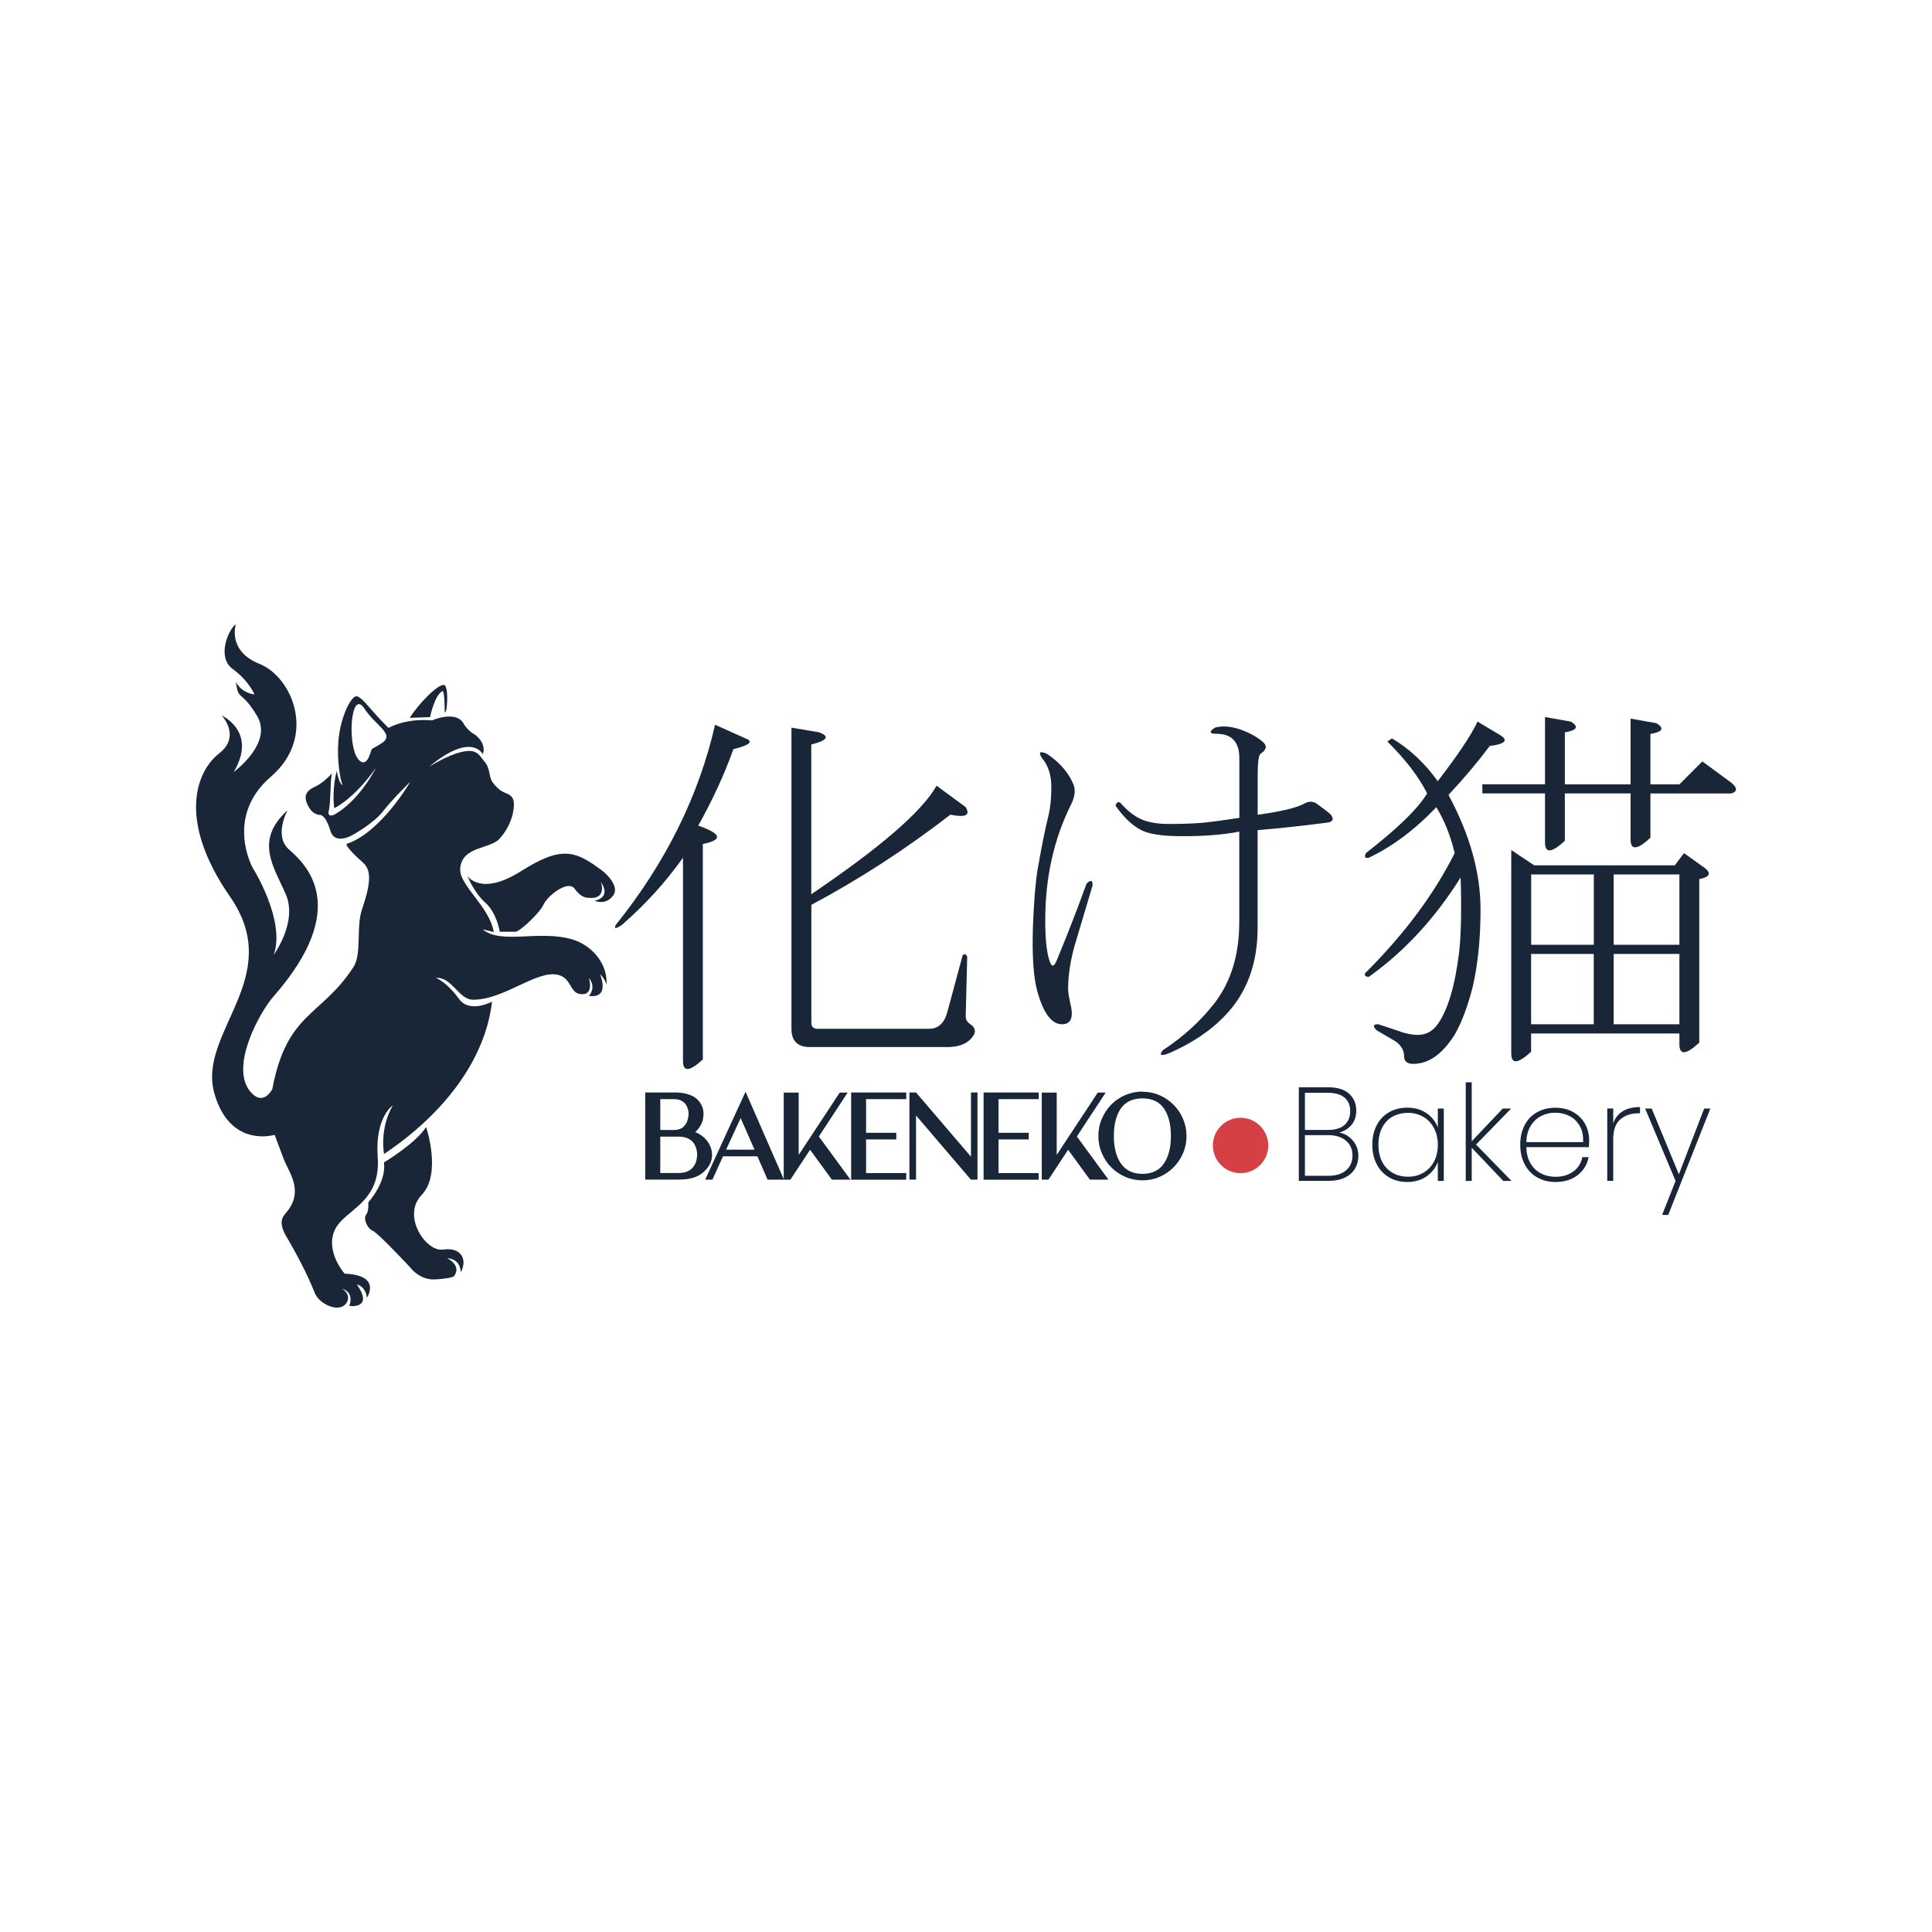
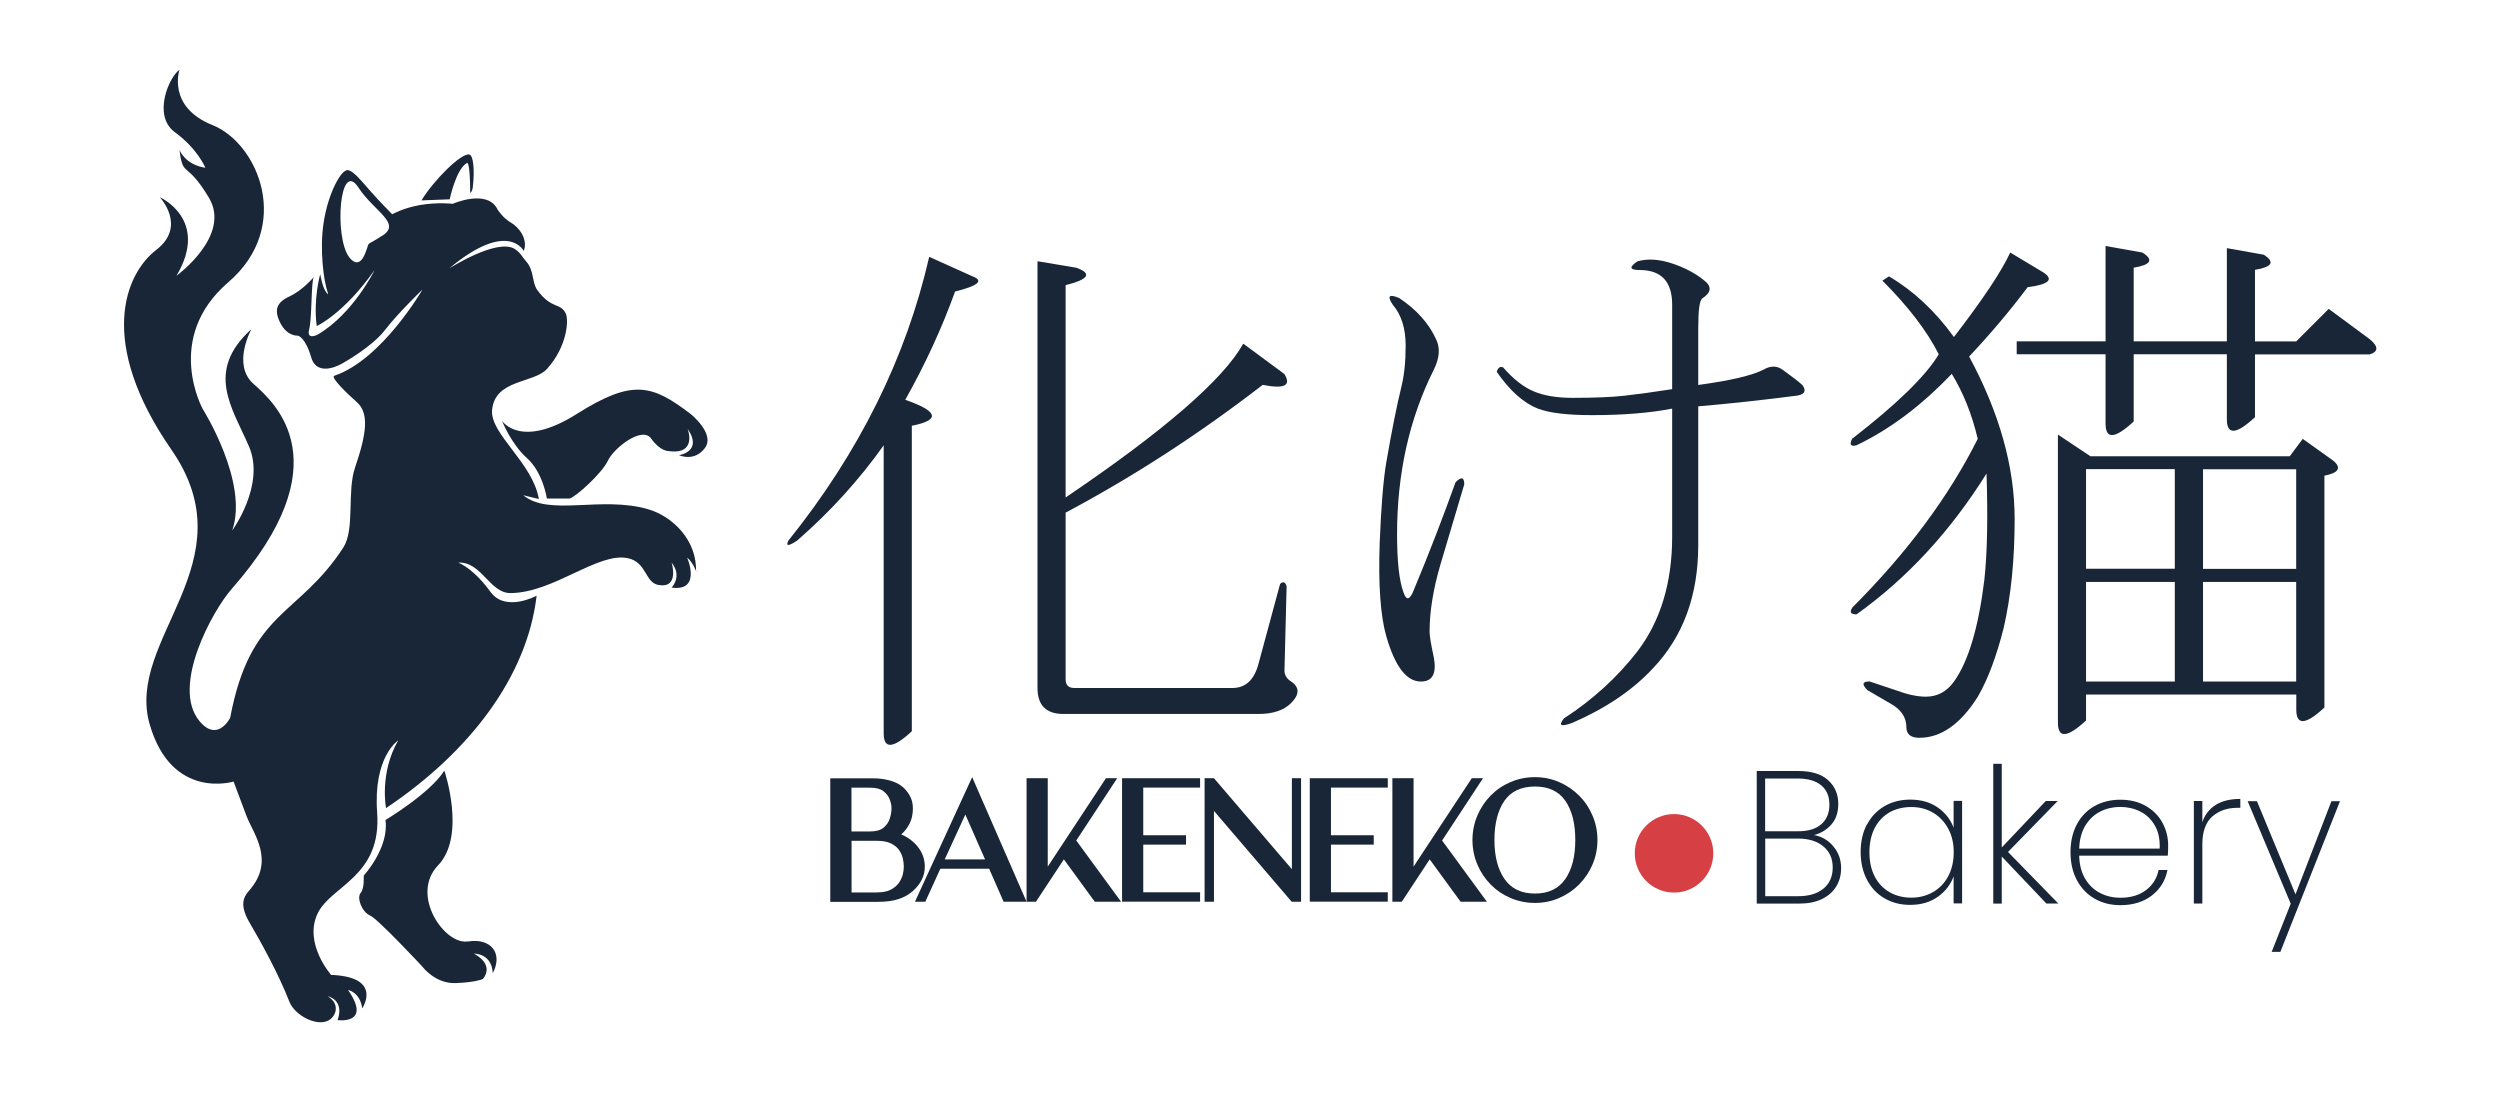
- <svg xmlns="http://www.w3.org/2000/svg" id="Capa_9" data-name="Capa 9" viewBox="0 0 256 256">
+ <svg xmlns="http://www.w3.org/2000/svg" id="Capa_9" data-name="Capa 9" viewBox="0 0 256 111.87">
  <defs>
    <style>
      .cls-1 {
        fill: #d64045;
      }

      .cls-2 {
        fill: #192638;
      }
    </style>
  </defs>
  <g>
-     <path class="cls-2" d="M58.63,91.56s.29-.21.3,2.87c0,0,.19-.13.24-.53.2-1.69.05-3.03-.3-3.13-.77-.23-3.49,2.56-4.57,4.35l2.68-.1s.6-2.91,1.65-3.46Z" />
-     <path class="cls-2" d="M80.38,130.45c.12-3.05-2.24-5.31-4.57-5.98-4.48-1.29-9.37.73-11.86-1.33l1.48.36c-.59-3.46-4.66-6.2-4.45-8.46.27-2.93,3.96-2.52,5.2-3.89,1.94-2.13,2.1-4.68,1.79-5.29-.52-1.05-1.32-.35-2.69-2.19-.55-.75-.29-1.88-1.09-2.76-.35-.38-.51-.8-1.04-1.15-1.66-1.13-6.29,1.84-6.29,1.84,5.63-4.69,7.11-1.67,7.11-1.67.45-1.13-.48-2.28-1.22-2.7-.74-.42-1.25-1.22-1.25-1.22-.96-2.03-4.27-.55-4.27-.55,0,0-1.44-.18-3.14.12-1.56.28-2.62.87-2.62.87-.38-.39-1.24-1.25-2.06-2.19-.82-.93-1.62-1.94-2.16-2-.63-.07-1.88,2.18-2.31,5.05-.37,2.44-.01,5.44.41,6.62.06.16.03.14-.03.08-.47-.41-.7-1.86-.7-1.86,0,0-.67,2.3-.33,4.94,0,0,2.54-1.14,5.51-5.33,0,0-2.03,4.16-5.43,6.15,0,0-1.07.57-.8-.51.28-1.07.18-4.63.45-4.98,0,0-1.05,1.27-2.31,1.84-1.27.58-1.51,1.33-.86,2.57.65,1.24,1.63,1.16,1.63,1.16,0,0,.7.06,1.29,2.07s2.97.57,2.97.57c0,0,2.8-1.54,4.03-3.15,1.23-1.6,3.59-3.88,3.59-3.88,0,0-3.86,6.68-8.39,8.21-.39.13,1.23,1.71,2.12,2.48,1.21,1.06.99,2.94-.14,6.27-.77,2.27,0,5.87-1.11,7.57-4.29,6.61-8.83,5.93-10.76,16.19,0,0-1.2,2.41-2.94.29-2.7-3.3,1.26-10.47,3.09-12.56,10.51-11.96,4.15-17.65,2.07-19.48s-.19-5.21-.19-5.21c-4.44,4-1.83,7.48-.24,11.14,1.59,3.67-1.59,8.01-1.59,8.01,1.59-4.58-2.8-11.53-2.8-11.53,0,0-3.76-6.75,2.41-12.06,6.17-5.31,2.85-13.21-1.5-14.95-4.34-1.74-3.13-5.26-3.13-5.26-.96.63-2.6,4.34-.43,5.93,2.17,1.59,2.89,3.38,2.89,3.38-1.93-.29-2.46-1.69-2.46-1.69.34,2.7.63.92,2.8,4.53,2.17,3.62-3.09,7.43-3.09,7.43,3.18-5.35-1.59-7.48-1.59-7.48,0,0,2.6,2.75-.34,5.02-2.94,2.27-5.67,8.73,1.45,19,7.44,10.74-4.43,17.97-2.07,26.11,2.1,7.25,7.97,5.43,7.97,5.43,0,0,.91,2.44,1.22,3.25.63,1.67,2.8,4.27.24,7.14-.58.66-.87,1.45.1,3.09.96,1.64,2.7,4.75,3.76,7.48.6,1.54,3.54,2.87,4.32,1.08,0,0,.46-.92-.68-1.62,0,0,1.61.31.94,2.26,0,0,3.3.45.99-2.86,0,0,1.15.21,1.34,1.76,0,0,2.03-2.99-2.95-3.18,0,0-2.64-2.96-1.29-5.83,1.26-2.68,6.11-3.48,5.67-9.6-.39-5.33,2-6.87,2-6.87-1.81,3.13-1.16,6.44-1.16,6.44,7.94-5.32,13.41-12.49,14.31-20.19,0,0-2.96,1.62-4.39-.37-1.03-1.43-2.16-2.39-3.05-2.78,2.2-.11,2.99,2.9,4.94,2.9,4.1,0,8.34-3.92,11.19-3.31,1.8.39,1.61,2.31,2.89,2.54,2.04.36,1.25-2.12,1.25-2.12,1.06,1.32,0,2.38,0,2.38,2.89.39,1.48-2.86,1.48-2.86.58.49.87,1.35.87,1.35ZM50.59,98.46c-1.8,1.19-1.09.32-1.67,1.74-.58,1.41-1.28.63-1.51.32-1.43-1.91-.92-9.37.88-6.62,1.5,2.29,4.1,3.38,2.3,4.57Z" />
-     <path class="cls-2" d="M79.88,115.44c-3.67-2.8-5.5-3.38-10.85,0-5.35,3.38-7.09.63-7.09.63,0,0,.85,2.19,2.38,3.55,1.53,1.37,1.9,3.84,1.9,3.84h2.15c.59-.14,3.09-2.4,3.65-3.6s3.26-3.31,4.12-2.1c.86,1.21,1.64,1.19,1.64,1.19,2.8.38,1.82-2.11,1.82-2.11,1.5,2.17-.82,2.51-.82,2.51,0,0,1.45.68,2.46-.68,1.01-1.35-1.35-3.23-1.35-3.23Z" />
-     <path class="cls-2" d="M58.7,165.57c-2.2.37-5.53-4.42-2.83-7.23,2.7-2.81.59-9,.59-9-1.35,2.15-5.59,4.69-5.59,4.69.37,2.64-2.07,5.29-2.07,5.29,0,0,.1,1.19-.29,1.64-.39.45.11,1.8.87,2.12s5,4.89,5,4.89c0,0,1.21,1.64,3.18,1.56s2.57-.4,2.57-.4c1.14-1.45-.88-2.41-.88-2.41,1.88.11,1.8,1.88,1.8,1.88,1.01-1.88-.14-3.39-2.35-3.02Z" />
+     <path class="cls-2" d="M47.83,16.68s.31-.22.32,3.09c0,0,.21-.14.26-.57.22-1.82.05-3.26-.33-3.37-.83-.25-3.76,2.75-4.92,4.69l2.89-.11s.65-3.13,1.78-3.73Z" />
+     <path class="cls-2" d="M71.27,58.58c.13-3.28-2.42-5.72-4.92-6.44-4.83-1.39-10.1.78-12.77-1.43l1.6.39c-.64-3.73-5.02-6.67-4.79-9.12.29-3.15,4.27-2.72,5.61-4.19,2.09-2.3,2.26-5.04,1.93-5.7-.56-1.13-1.42-.38-2.89-2.36-.6-.8-.31-2.02-1.17-2.97-.37-.41-.55-.86-1.12-1.24-1.79-1.21-6.77,1.98-6.77,1.98,6.06-5.06,7.65-1.8,7.65-1.8.48-1.21-.52-2.46-1.32-2.91-.8-.45-1.35-1.32-1.35-1.32-1.04-2.18-4.6-.6-4.6-.6,0,0-1.55-.19-3.38.13-1.68.3-2.82.94-2.82.94-.41-.42-1.33-1.35-2.22-2.36-.89-1.01-1.74-2.09-2.32-2.16-.68-.08-2.03,2.35-2.49,5.44-.4,2.63-.01,5.86.44,7.13.06.17.03.15-.03.09-.51-.44-.75-2.01-.75-2.01,0,0-.72,2.48-.36,5.32,0,0,2.74-1.22,5.93-5.74,0,0-2.18,4.48-5.84,6.62,0,0-1.16.61-.86-.55.3-1.16.19-4.99.48-5.36,0,0-1.13,1.36-2.49,1.99-1.36.62-1.62,1.43-.92,2.77.7,1.34,1.75,1.25,1.75,1.25,0,0,.75.06,1.39,2.23s3.19.61,3.19.61c0,0,3.01-1.66,4.34-3.39,1.32-1.73,3.87-4.18,3.87-4.18,0,0-4.16,7.2-9.04,8.84-.42.14,1.33,1.84,2.28,2.67,1.3,1.14,1.06,3.17-.16,6.75-.83,2.44,0,6.32-1.19,8.16-4.62,7.12-9.51,6.39-11.59,17.44,0,0-1.29,2.6-3.16.32-2.91-3.55,1.35-11.28,3.32-13.52,11.33-12.88,4.47-19.01,2.23-20.99s-.21-5.61-.21-5.61c-4.78,4.31-1.97,8.05-.26,12,1.71,3.95-1.71,8.62-1.71,8.62,1.71-4.94-3.01-12.42-3.01-12.42,0,0-4.05-7.27,2.6-12.99,6.65-5.71,3.07-14.23-1.61-16.1-4.68-1.87-3.38-5.66-3.38-5.66-1.04.68-2.81,4.68-.47,6.39,2.34,1.71,3.12,3.64,3.12,3.64-2.08-.31-2.65-1.82-2.65-1.82.36,2.91.68.99,3.01,4.88,2.34,3.9-3.32,8-3.32,8,3.43-5.77-1.71-8.05-1.71-8.05,0,0,2.81,2.96-.36,5.4-3.17,2.44-6.11,9.4,1.56,20.47,8.01,11.57-4.77,19.36-2.23,28.12,2.26,7.81,8.59,5.85,8.59,5.85,0,0,.98,2.63,1.31,3.5.68,1.8,3.01,4.6.26,7.69-.63.71-.94,1.56.1,3.32,1.04,1.77,2.91,5.12,4.05,8.05.65,1.66,3.82,3.09,4.65,1.17,0,0,.49-.99-.73-1.74,0,0,1.74.33,1.01,2.44,0,0,3.55.49,1.07-3.09,0,0,1.24.23,1.45,1.89,0,0,2.18-3.22-3.18-3.43,0,0-2.84-3.19-1.39-6.28,1.36-2.88,6.58-3.75,6.1-10.34-.42-5.74,2.16-7.4,2.16-7.4-1.95,3.37-1.25,6.94-1.25,6.94,8.55-5.73,14.45-13.45,15.42-21.75,0,0-3.19,1.74-4.73-.4-1.11-1.54-2.32-2.57-3.29-2.99,2.37-.12,3.22,3.12,5.32,3.12,4.41,0,8.98-4.23,12.05-3.57,1.94.42,1.73,2.49,3.12,2.74,2.2.39,1.35-2.29,1.35-2.29,1.14,1.42,0,2.56,0,2.56,3.12.42,1.59-3.08,1.59-3.08.63.53.94,1.45.94,1.45ZM39.18,24.11c-1.94,1.28-1.18.35-1.8,1.87-.62,1.52-1.38.68-1.63.35-1.54-2.06-.99-10.1.95-7.13,1.62,2.47,4.42,3.64,2.48,4.92Z" />
+     <path class="cls-2" d="M70.73,42.4c-3.95-3.01-5.92-3.64-11.69,0-5.77,3.64-7.64.68-7.64.68,0,0,.92,2.36,2.56,3.83,1.65,1.47,2.04,4.14,2.04,4.14h2.32c.64-.16,3.32-2.58,3.93-3.88s3.51-3.57,4.43-2.26c.93,1.31,1.77,1.28,1.77,1.28,3.01.41,1.96-2.28,1.96-2.28,1.61,2.34-.88,2.7-.88,2.7,0,0,1.56.73,2.65-.73,1.09-1.45-1.45-3.48-1.45-3.48Z" />
+     <path class="cls-2" d="M47.91,96.4c-2.37.4-5.96-4.76-3.05-7.79,2.91-3.03.64-9.7.64-9.7-1.45,2.32-6.03,5.06-6.03,5.06.4,2.84-2.23,5.7-2.23,5.7,0,0,.1,1.28-.31,1.77-.42.48.12,1.94.94,2.29s5.39,5.26,5.39,5.26c0,0,1.3,1.77,3.43,1.68s2.77-.43,2.77-.43c1.23-1.56-.95-2.6-.95-2.6,2.03.12,1.94,2.03,1.94,2.03,1.09-2.03-.16-3.65-2.53-3.26Z" />
  </g>
  <g>
    <g>
-       <path class="cls-2" d="M97.18,99.27c-1.21,3.38-2.77,6.75-4.66,10.13,3.1,1.08,3.31,1.89.61,2.43v28.55c-1.76,1.62-2.63,1.69-2.63.2v-26.93c-2.3,3.24-5,6.21-8.1,8.91-.81.54-1.08.54-.81,0,6.61-8.23,11-17.08,13.16-26.53l4.05,1.82c1.08.41.54.88-1.62,1.42ZM107.51,119.92v15.59c0,.54.27.81.81.81h14.78c1.22,0,2.03-.74,2.43-2.23l2.02-7.49c.27-.27.47-.2.61.2l-.2,7.9c0,.41.2.74.61,1.01.81.54.81,1.21,0,2.02-.68.67-1.69,1.01-3.04,1.01h-18.23c-1.62,0-2.43-.81-2.43-2.43v-39.89l3.64.61c1.48.54,1.14,1.08-1.01,1.62v19.84c9.18-6.21,14.71-11,16.6-14.38l3.85,2.83c.67,1.08,0,1.42-2.02,1.01-5.94,4.59-12.08,8.57-18.43,11.95Z" />
-       <path class="cls-2" d="M142.54,124.78c-.68,2.3-1.01,4.39-1.01,6.28,0,.41.13,1.22.41,2.43.27,1.49-.14,2.23-1.22,2.23-1.35,0-2.43-1.42-3.24-4.25-.54-1.89-.74-4.79-.61-8.71.13-3.37.34-5.87.61-7.49.54-3.1,1.01-5.47,1.42-7.09.27-1.08.41-2.36.41-3.85,0-1.62-.41-2.9-1.22-3.85-.54-.81-.34-1.01.61-.61,1.62,1.08,2.77,2.36,3.44,3.85.41.81.34,1.76-.2,2.84-2.3,4.59-3.44,9.72-3.44,15.39,0,2.57.2,4.39.61,5.47.27.81.61.68,1.01-.41,1.35-3.24,2.63-6.55,3.85-9.92.54-.54.81-.47.81.2-.68,2.3-1.42,4.79-2.23,7.49ZM176.36,107.98c.41.54.27.88-.4,1.01-3.11.41-6.21.74-9.32,1.01v12.96c0,4.73-1.42,8.57-4.25,11.54-1.89,2.02-4.39,3.71-7.49,5.06-1.08.41-1.35.27-.81-.41,2.7-1.76,4.99-3.85,6.88-6.28,2.16-2.83,3.24-6.41,3.24-10.73v-11.95c-2.02.41-4.52.61-7.49.61-2.3,0-3.98-.2-5.06-.61-1.35-.54-2.63-1.69-3.85-3.44.13-.41.34-.54.61-.41.94,1.08,1.89,1.82,2.83,2.23.94.41,2.16.61,3.65.61,2.02,0,3.64-.07,4.86-.2,1.22-.13,2.7-.34,4.46-.61v-7.9c0-2.16-1.01-3.24-3.04-3.24-.95,0-1.01-.27-.2-.81.94-.27,2.03-.2,3.24.2,1.22.41,2.23.95,3.04,1.62.67.54.61,1.08-.2,1.62-.27.14-.41,1.08-.41,2.83v5.27c2.97-.41,4.99-.88,6.07-1.42.67-.41,1.28-.41,1.82,0,.94.68,1.55,1.15,1.82,1.42Z" />
-       <path class="cls-2" d="M181.01,128.83c5.13-5.13,9.04-10.39,11.74-15.79-.54-2.29-1.35-4.32-2.43-6.08-2.83,2.97-5.81,5.2-8.91,6.68-.54.14-.68-.07-.41-.61,4.18-3.24,6.88-5.87,8.1-7.9-1.08-2.16-2.83-4.46-5.27-6.88l.61-.41c2.29,1.35,4.32,3.24,6.07,5.67,2.7-3.51,4.46-6.14,5.27-7.9l3.04,1.82c1.08.68.61,1.15-1.42,1.42-1.62,2.16-3.44,4.32-5.47,6.48,2.84,5.27,4.25,10.33,4.25,15.19,0,3.78-.34,7.16-1.01,10.12-.68,2.7-1.49,4.86-2.43,6.48-1.62,2.56-3.44,3.85-5.47,3.85-.81,0-1.22-.34-1.22-1.01,0-.81-.41-1.49-1.21-2.02l-2.43-1.42c-.54-.54-.47-.81.2-.81l2.43.81c1.08.41,2.03.61,2.83.61,1.08,0,1.96-.47,2.63-1.42,1.35-1.89,2.29-5.06,2.84-9.52.27-2.43.33-5.74.2-9.92-3.38,5.4-7.43,9.79-12.15,13.16-.54,0-.68-.2-.41-.61ZM218.68,103.93h3.85l3.04-3.04,3.85,2.83c.81.68.81,1.15,0,1.42h-10.73v5.87c-1.76,1.62-2.63,1.69-2.63.2v-6.08h-8.71v6.28c-1.76,1.62-2.63,1.69-2.63.2v-6.48h-8.3v-1.21h8.3v-8.91l3.44.61c1.08.68.81,1.15-.81,1.42v6.89h8.71v-8.71l3.44.61c1.08.68.81,1.15-.81,1.42v6.68ZM202.88,136.93v2.43c-1.76,1.62-2.63,1.69-2.63.2v-26.93l3.04,2.03h18.63l1.22-1.62,2.83,2.03c.81.68.54,1.15-.81,1.42v21.67c-1.76,1.62-2.63,1.69-2.63.2v-1.42h-19.64ZM211.19,115.87h-8.3v9.32h8.3v-9.32ZM202.88,135.72h8.3v-9.32h-8.3v9.32ZM213.82,125.19h8.71v-9.32h-8.71v9.32ZM222.53,135.72v-9.32h-8.71v9.32h8.71Z" />
+       <path class="cls-2" d="M97.8,29.85c-1.33,3.7-3.03,7.4-5.1,11.09,3.4,1.19,3.62,2.07.67,2.66v31.28c-1.92,1.78-2.88,1.85-2.88.22v-29.5c-2.52,3.55-5.47,6.8-8.87,9.76-.89.59-1.19.59-.89,0,7.24-9.02,12.05-18.71,14.42-29.06l4.44,2c1.18.44.59.96-1.78,1.55ZM109.12,52.48v17.08c0,.59.29.89.89.89h16.19c1.33,0,2.22-.81,2.66-2.44l2.22-8.21c.3-.29.52-.22.67.22l-.22,8.65c0,.44.22.82.67,1.11.89.59.89,1.33,0,2.22-.74.74-1.85,1.11-3.33,1.11h-19.97c-1.78,0-2.66-.89-2.66-2.66V26.75l3.99.67c1.63.59,1.25,1.19-1.11,1.78v21.74c10.05-6.8,16.12-12.05,18.19-15.75l4.21,3.11c.74,1.19,0,1.55-2.22,1.11-6.51,5.03-13.24,9.39-20.19,13.09Z" />
+       <path class="cls-2" d="M147.5,57.81c-.74,2.52-1.11,4.81-1.11,6.88,0,.44.15,1.33.44,2.66.29,1.63-.15,2.44-1.33,2.44-1.48,0-2.66-1.55-3.55-4.66-.59-2.07-.82-5.25-.67-9.54.15-3.7.37-6.43.67-8.21.59-3.4,1.11-5.99,1.55-7.76.29-1.18.44-2.59.44-4.21,0-1.78-.44-3.18-1.33-4.22-.59-.89-.37-1.11.67-.67,1.78,1.19,3.03,2.59,3.77,4.21.44.89.37,1.92-.22,3.11-2.52,5.03-3.77,10.65-3.77,16.86,0,2.81.22,4.81.67,5.99.3.89.67.74,1.11-.44,1.48-3.55,2.88-7.17,4.21-10.87.59-.59.89-.52.89.22-.74,2.52-1.55,5.25-2.44,8.21ZM184.54,39.39c.44.59.3.96-.44,1.11-3.4.44-6.8.82-10.2,1.11v14.2c0,5.18-1.55,9.39-4.66,12.65-2.07,2.22-4.81,4.07-8.21,5.55-1.19.44-1.48.3-.89-.44,2.96-1.92,5.47-4.21,7.54-6.88,2.36-3.11,3.55-7.02,3.55-11.76v-13.09c-2.22.44-4.96.67-8.21.67-2.52,0-4.36-.22-5.55-.67-1.48-.59-2.88-1.85-4.21-3.77.15-.44.37-.59.67-.44,1.03,1.19,2.07,2,3.11,2.44,1.03.44,2.36.67,3.99.67,2.22,0,3.99-.07,5.32-.22,1.33-.15,2.96-.37,4.88-.67v-8.65c0-2.36-1.11-3.55-3.33-3.55-1.04,0-1.11-.3-.22-.89,1.03-.3,2.22-.22,3.55.22,1.33.44,2.44,1.04,3.33,1.78.74.59.67,1.19-.22,1.78-.3.15-.44,1.19-.44,3.11v5.77c3.25-.44,5.47-.96,6.65-1.55.74-.44,1.4-.44,2,0,1.03.74,1.7,1.26,2,1.55Z" />
+       <path class="cls-2" d="M189.65,62.24c5.62-5.62,9.91-11.39,12.87-17.3-.59-2.51-1.48-4.73-2.66-6.66-3.11,3.26-6.36,5.7-9.76,7.32-.59.15-.74-.07-.44-.67,4.58-3.55,7.54-6.43,8.87-8.65-1.19-2.36-3.11-4.88-5.77-7.54l.67-.44c2.51,1.48,4.73,3.55,6.65,6.21,2.96-3.84,4.88-6.73,5.77-8.65l3.33,2c1.18.74.67,1.26-1.55,1.55-1.78,2.37-3.77,4.74-5.99,7.1,3.11,5.77,4.66,11.31,4.66,16.64,0,4.14-.37,7.84-1.11,11.09-.74,2.96-1.63,5.32-2.66,7.1-1.77,2.81-3.77,4.21-5.99,4.21-.89,0-1.33-.37-1.33-1.11,0-.89-.44-1.63-1.33-2.22l-2.66-1.55c-.59-.59-.52-.89.22-.89l2.66.89c1.18.44,2.22.67,3.11.67,1.18,0,2.14-.52,2.88-1.55,1.48-2.07,2.51-5.55,3.11-10.43.29-2.66.37-6.28.22-10.87-3.7,5.92-8.13,10.72-13.31,14.42-.59,0-.74-.22-.44-.67ZM230.91,34.96h4.22l3.33-3.33,4.21,3.11c.89.74.89,1.26,0,1.55h-11.76v6.43c-1.92,1.78-2.88,1.85-2.88.22v-6.66h-9.54v6.88c-1.92,1.78-2.88,1.85-2.88.22v-7.1h-9.1v-1.33h9.1v-9.76l3.77.67c1.18.74.89,1.26-.89,1.55v7.54h9.54v-9.54l3.77.67c1.18.74.89,1.26-.89,1.55v7.32ZM213.61,71.12v2.66c-1.92,1.77-2.88,1.85-2.88.22v-29.5l3.33,2.22h20.41l1.33-1.78,3.11,2.22c.89.74.59,1.26-.89,1.55v23.74c-1.92,1.78-2.88,1.85-2.88.22v-1.55h-21.52ZM222.7,48.04h-9.09v10.2h9.09v-10.2ZM213.61,69.79h9.09v-10.2h-9.09v10.2ZM225.59,58.25h9.54v-10.2h-9.54v10.2ZM235.13,69.79v-10.2h-9.54v10.2h9.54Z" />
    </g>
    <g>
-       <path class="cls-2" d="M179.26,151.13c.49.58.73,1.25.73,2.03,0,.64-.15,1.2-.45,1.7-.3.5-.75.89-1.34,1.18-.6.29-1.32.43-2.16.43h-3.94v-12.4h3.87c1.24,0,2.17.29,2.8.86s.94,1.31.94,2.22c0,.79-.21,1.43-.64,1.92-.42.49-.97.82-1.62,1,.72.13,1.32.48,1.81,1.06ZM172.9,149.72h3.11c.93,0,1.65-.22,2.15-.66.5-.44.75-1.05.75-1.83s-.25-1.35-.74-1.78-1.24-.65-2.24-.65h-3.02v4.93ZM178.35,155.08c.57-.48.86-1.13.86-1.97s-.29-1.48-.87-1.97c-.58-.49-1.38-.73-2.39-.73h-3.04v5.39h3.09c1,0,1.79-.24,2.36-.72Z" />
-       <path class="cls-2" d="M182.43,149.08c.39-.74.94-1.31,1.64-1.71.7-.4,1.5-.6,2.39-.6,1.01,0,1.87.25,2.58.74.71.5,1.2,1.13,1.48,1.89v-2.51h.79v9.59h-.79v-2.53c-.28.78-.78,1.42-1.49,1.92-.71.5-1.57.75-2.57.75-.89,0-1.69-.2-2.39-.61s-1.25-.98-1.64-1.73c-.4-.75-.59-1.62-.59-2.6s.2-1.85.59-2.6ZM190,149.46c-.35-.64-.82-1.14-1.42-1.48-.6-.35-1.27-.52-2.01-.52s-1.46.17-2.05.5-1.05.82-1.38,1.46c-.33.64-.49,1.39-.49,2.26s.17,1.62.49,2.26c.33.64.79,1.12,1.39,1.47.6.34,1.28.51,2.04.51s1.42-.17,2.02-.52,1.08-.84,1.42-1.48c.34-.64.51-1.39.51-2.23s-.17-1.57-.52-2.22Z" />
-       <path class="cls-2" d="M199.19,156.48l-4.18-4.4v4.4h-.79v-13.07h.79v7.82l4.11-4.34h1.11l-4.65,4.77,4.7,4.82h-1.09Z" />
-       <path class="cls-2" d="M210.53,152h-8.28c.02.86.21,1.58.56,2.17s.82,1.03,1.4,1.32c.58.3,1.21.44,1.89.44.94,0,1.73-.23,2.37-.7s1.04-1.1,1.2-1.9h.83c-.19.98-.67,1.77-1.45,2.38-.78.61-1.76.91-2.95.91-.89,0-1.69-.2-2.4-.6-.71-.4-1.26-.97-1.66-1.72-.4-.75-.6-1.62-.6-2.62s.2-1.87.59-2.61c.39-.74.94-1.31,1.65-1.7.71-.39,1.51-.59,2.42-.59s1.72.2,2.39.59c.68.4,1.19.92,1.55,1.57.35.65.53,1.36.53,2.11,0,.42-.01.74-.04.95ZM209.32,149.19c-.34-.59-.79-1.03-1.37-1.32-.58-.29-1.2-.43-1.87-.43s-1.29.14-1.86.43c-.57.29-1.04.73-1.4,1.32-.36.59-.55,1.31-.57,2.15h7.52c.04-.85-.11-1.57-.45-2.15Z" />
-       <path class="cls-2" d="M215.01,147.25c.6-.37,1.37-.56,2.3-.56v.83h-.26c-.94,0-1.72.27-2.35.8-.62.54-.94,1.41-.94,2.62v5.53h-.79v-9.59h.79v1.98c.24-.71.65-1.24,1.25-1.61Z" />
-       <path class="cls-2" d="M226.63,146.89l-5.58,14.09h-.81l1.78-4.5-4.03-9.59h.87l3.6,8.71,3.35-8.71h.81Z" />
+       <path class="cls-2" d="M187.73,86.67c.54.63.8,1.37.8,2.22,0,.7-.16,1.32-.49,1.87-.33.55-.82.98-1.47,1.3-.65.32-1.44.47-2.37.47h-4.31v-13.58h4.24c1.35,0,2.38.31,3.07.94s1.04,1.43,1.04,2.43c0,.86-.23,1.56-.7,2.1-.47.54-1.06.9-1.78,1.09.79.14,1.45.53,1.98,1.16ZM180.76,85.12h3.4c1.02,0,1.8-.24,2.35-.73.55-.48.82-1.15.82-2s-.27-1.48-.81-1.95-1.36-.72-2.46-.72h-3.31v5.4ZM186.73,90.99c.62-.52.94-1.24.94-2.16s-.32-1.62-.96-2.16c-.64-.54-1.51-.8-2.62-.8h-3.33v5.9h3.38c1.1,0,1.96-.26,2.58-.78Z" />
+       <path class="cls-2" d="M191.19,84.42c.43-.81,1.03-1.44,1.8-1.88.77-.44,1.64-.66,2.62-.66,1.11,0,2.05.27,2.82.81.77.54,1.31,1.23,1.62,2.07v-2.75h.87v10.5h-.87v-2.77c-.31.85-.85,1.55-1.63,2.1-.78.55-1.72.82-2.82.82-.98,0-1.85-.22-2.62-.67-.77-.44-1.37-1.08-1.8-1.9-.43-.82-.65-1.77-.65-2.85s.22-2.03.65-2.84ZM199.49,84.84c-.38-.7-.9-1.24-1.56-1.63-.66-.38-1.39-.57-2.21-.57s-1.6.18-2.24.55-1.15.9-1.51,1.6c-.36.7-.54,1.52-.54,2.48s.18,1.78.54,2.48c.36.7.87,1.23,1.52,1.61.65.37,1.4.56,2.23.56s1.55-.19,2.22-.57,1.18-.92,1.56-1.63c.37-.7.56-1.52.56-2.45s-.19-1.73-.57-2.43Z" />
+       <path class="cls-2" d="M209.56,92.53l-4.58-4.82v4.82h-.87v-14.32h.87v8.57l4.51-4.76h1.22l-5.09,5.22,5.15,5.28h-1.2Z" />
+       <path class="cls-2" d="M221.98,87.62h-9.07c.02.94.23,1.73.62,2.38s.9,1.13,1.53,1.45c.63.32,1.32.48,2.07.48,1.03,0,1.9-.25,2.59-.76s1.14-1.2,1.32-2.08h.91c-.21,1.07-.74,1.94-1.59,2.6-.85.66-1.93,1-3.23,1-.98,0-1.86-.22-2.63-.66-.77-.44-1.38-1.07-1.82-1.89-.44-.82-.66-1.78-.66-2.87s.22-2.05.65-2.86c.43-.81,1.04-1.43,1.81-1.87.77-.43,1.66-.65,2.65-.65s1.88.22,2.62.65c.74.43,1.31,1.01,1.69,1.72.39.72.58,1.49.58,2.31,0,.46-.01.81-.04,1.04ZM220.66,84.54c-.37-.64-.87-1.13-1.5-1.44-.63-.32-1.32-.47-2.05-.47s-1.42.16-2.04.47c-.63.32-1.14.8-1.53,1.44-.39.64-.6,1.43-.63,2.36h8.24c.04-.93-.12-1.72-.49-2.36Z" />
+       <path class="cls-2" d="M226.89,82.42c.66-.41,1.5-.61,2.52-.61v.91h-.29c-1.03,0-1.89.29-2.57.88-.68.59-1.03,1.55-1.03,2.87v6.05h-.87v-10.5h.87v2.17c.26-.77.72-1.36,1.37-1.77Z" />
+       <path class="cls-2" d="M239.62,82.03l-6.11,15.44h-.89l1.95-4.93-4.41-10.5h.95l3.95,9.54,3.68-9.54h.89Z" />
    </g>
    <g>
-       <path class="cls-2" d="M92.14,150.01c.68.29,1.22.7,1.61,1.24s.6,1.13.6,1.78c0,.84-.37,1.6-1.11,2.26-.37.34-.83.59-1.36.76s-1.18.25-1.94.25h-4.44v-11.54h3.98c.55,0,1.06.06,1.54.19.48.13.86.31,1.16.54.29.22.54.51.74.87.2.36.3.75.3,1.18,0,.57-.11,1.06-.32,1.46s-.47.73-.77,1ZM89.26,145.64h-1.77v4.09h1.75c.55,0,.97-.12,1.25-.36s.48-.53.59-.87c.11-.34.16-.65.16-.95,0-.25-.06-.52-.17-.82-.11-.3-.31-.56-.59-.77s-.69-.32-1.23-.32ZM89.89,155.43c.53,0,.95-.08,1.28-.25.33-.17.58-.38.75-.64.18-.26.3-.52.36-.79.06-.27.1-.51.1-.72,0-.23-.03-.49-.1-.76-.07-.27-.18-.54-.35-.79-.17-.25-.42-.46-.75-.62-.33-.16-.76-.25-1.29-.25h-2.4v4.82h2.4Z" />
-       <path class="cls-2" d="M101.71,156.31l-1.35-3.09h-4.56l-1.4,3.09h-.96l5.35-11.65,5.09,11.65h-2.16ZM99.98,152.34l-1.84-4.19-1.93,4.19h3.77Z" />
-       <path class="cls-2" d="M108.5,150.59l4.19,5.72h-2.46l-2.89-3.96-2.61,3.96h-.88v-11.54h1.98v8.26l5.44-8.26h1.05l-3.82,5.82Z" />
-       <path class="cls-2" d="M112.78,144.76h7.3v.88h-5.32v4.46h4v.88h-4v4.46h5.32v.88h-7.3v-11.54Z" />
-       <path class="cls-2" d="M129.52,144.76v11.54h-.88l-7.26-8.49v8.49h-.88v-11.54h.88l7.28,8.51v-8.51h.86Z" />
-       <path class="cls-2" d="M130.33,144.76h7.3v.88h-5.32v4.46h4v.88h-4v4.46h5.32v.88h-7.3v-11.54Z" />
-       <path class="cls-2" d="M142.69,150.59l4.19,5.72h-2.46l-2.89-3.96-2.61,3.96h-.88v-11.54h1.98v8.26l5.44-8.26h1.05l-3.82,5.82Z" />
-       <path class="cls-2" d="M151.38,144.66c.81,0,1.57.16,2.27.46.71.31,1.33.73,1.86,1.27s.95,1.16,1.25,1.87c.3.71.46,1.47.46,2.27s-.15,1.56-.46,2.27c-.3.71-.72,1.33-1.25,1.87s-1.15.96-1.86,1.27c-.71.31-1.47.46-2.27.46s-1.56-.15-2.27-.46c-.71-.3-1.33-.73-1.86-1.26s-.95-1.16-1.25-1.88c-.31-.71-.46-1.47-.46-2.28s.15-1.57.46-2.28c.3-.71.72-1.34,1.25-1.88s1.15-.96,1.86-1.26c.71-.3,1.46-.46,2.27-.46ZM155.15,150.54c0-1.56-.31-2.78-.93-3.67s-1.57-1.33-2.84-1.33-2.25.45-2.87,1.35c-.61.9-.92,2.12-.92,3.65s.32,2.75.95,3.65c.63.9,1.58,1.35,2.84,1.35s2.22-.45,2.84-1.36c.62-.91.93-2.12.93-3.64Z" />
+       <path class="cls-2" d="M92.28,85.44c.74.32,1.33.77,1.77,1.36s.65,1.23.65,1.95c0,.92-.4,1.75-1.21,2.48-.41.37-.91.65-1.49.84s-1.29.28-2.12.28h-4.86v-12.65h4.36c.6,0,1.17.07,1.69.21.52.14.95.34,1.27.6.32.24.59.56.81.95.22.39.33.82.33,1.3,0,.63-.12,1.16-.35,1.6s-.51.8-.85,1.09ZM89.13,80.66h-1.94v4.48h1.92c.6,0,1.06-.13,1.37-.39s.53-.58.64-.95c.12-.37.17-.72.17-1.04,0-.27-.06-.57-.18-.89-.12-.33-.34-.61-.64-.85s-.76-.36-1.35-.36ZM89.82,91.38c.58,0,1.04-.09,1.4-.28.36-.19.63-.42.83-.7.19-.28.32-.57.4-.86.07-.3.1-.56.1-.79,0-.26-.03-.53-.1-.84-.07-.3-.2-.59-.38-.86-.19-.27-.46-.5-.83-.68-.37-.18-.84-.27-1.41-.27h-2.63v5.29h2.63Z" />
+       <path class="cls-2" d="M102.77,92.34l-1.48-3.38h-5l-1.54,3.38h-1.06l5.86-12.76,5.57,12.76h-2.36ZM100.87,88l-2.02-4.59-2.11,4.59h4.13Z" />
+       <path class="cls-2" d="M110.21,86.07l4.59,6.27h-2.69l-3.17-4.34-2.86,4.34h-.96v-12.65h2.17v9.05l5.96-9.05h1.15l-4.19,6.38Z" />
+       <path class="cls-2" d="M114.9,79.69h7.99v.96h-5.82v4.88h4.38v.96h-4.38v4.88h5.82v.96h-7.99v-12.65Z" />
+       <path class="cls-2" d="M133.23,79.69v12.65h-.96l-7.96-9.3v9.3h-.96v-12.65h.96l7.98,9.32v-9.32h.94Z" />
+       <path class="cls-2" d="M134.12,79.69h7.99v.96h-5.82v4.88h4.38v.96h-4.38v4.88h5.82v.96h-7.99v-12.65Z" />
+       <path class="cls-2" d="M147.67,86.07l4.59,6.27h-2.69l-3.17-4.34-2.86,4.34h-.96v-12.65h2.17v9.05l5.96-9.05h1.15l-4.19,6.38Z" />
+       <path class="cls-2" d="M157.18,79.58c.88,0,1.71.17,2.49.51.78.34,1.45.8,2.04,1.39s1.04,1.27,1.37,2.05c.33.78.5,1.61.5,2.49s-.17,1.71-.5,2.49c-.33.77-.79,1.46-1.37,2.05s-1.26,1.05-2.04,1.39c-.77.34-1.61.51-2.49.51s-1.71-.17-2.49-.5c-.78-.33-1.46-.79-2.04-1.38s-1.04-1.27-1.37-2.06c-.33-.78-.5-1.61-.5-2.5s.17-1.72.5-2.5c.33-.78.79-1.47,1.37-2.06s1.26-1.05,2.04-1.38c.77-.33,1.6-.5,2.49-.5ZM161.31,86.02c0-1.7-.34-3.04-1.02-4.02s-1.72-1.46-3.11-1.46-2.47.49-3.14,1.48c-.67.99-1.01,2.32-1.01,4s.35,3.01,1.04,4c.69.99,1.73,1.48,3.11,1.48s2.43-.5,3.11-1.49c.68-.99,1.02-2.32,1.02-3.99Z" />
    </g>
-     <circle class="cls-1" cx="164.38" cy="151.78" r="3.67" />
+     <circle class="cls-1" cx="171.42" cy="87.38" r="4.02" />
  </g>
</svg>
